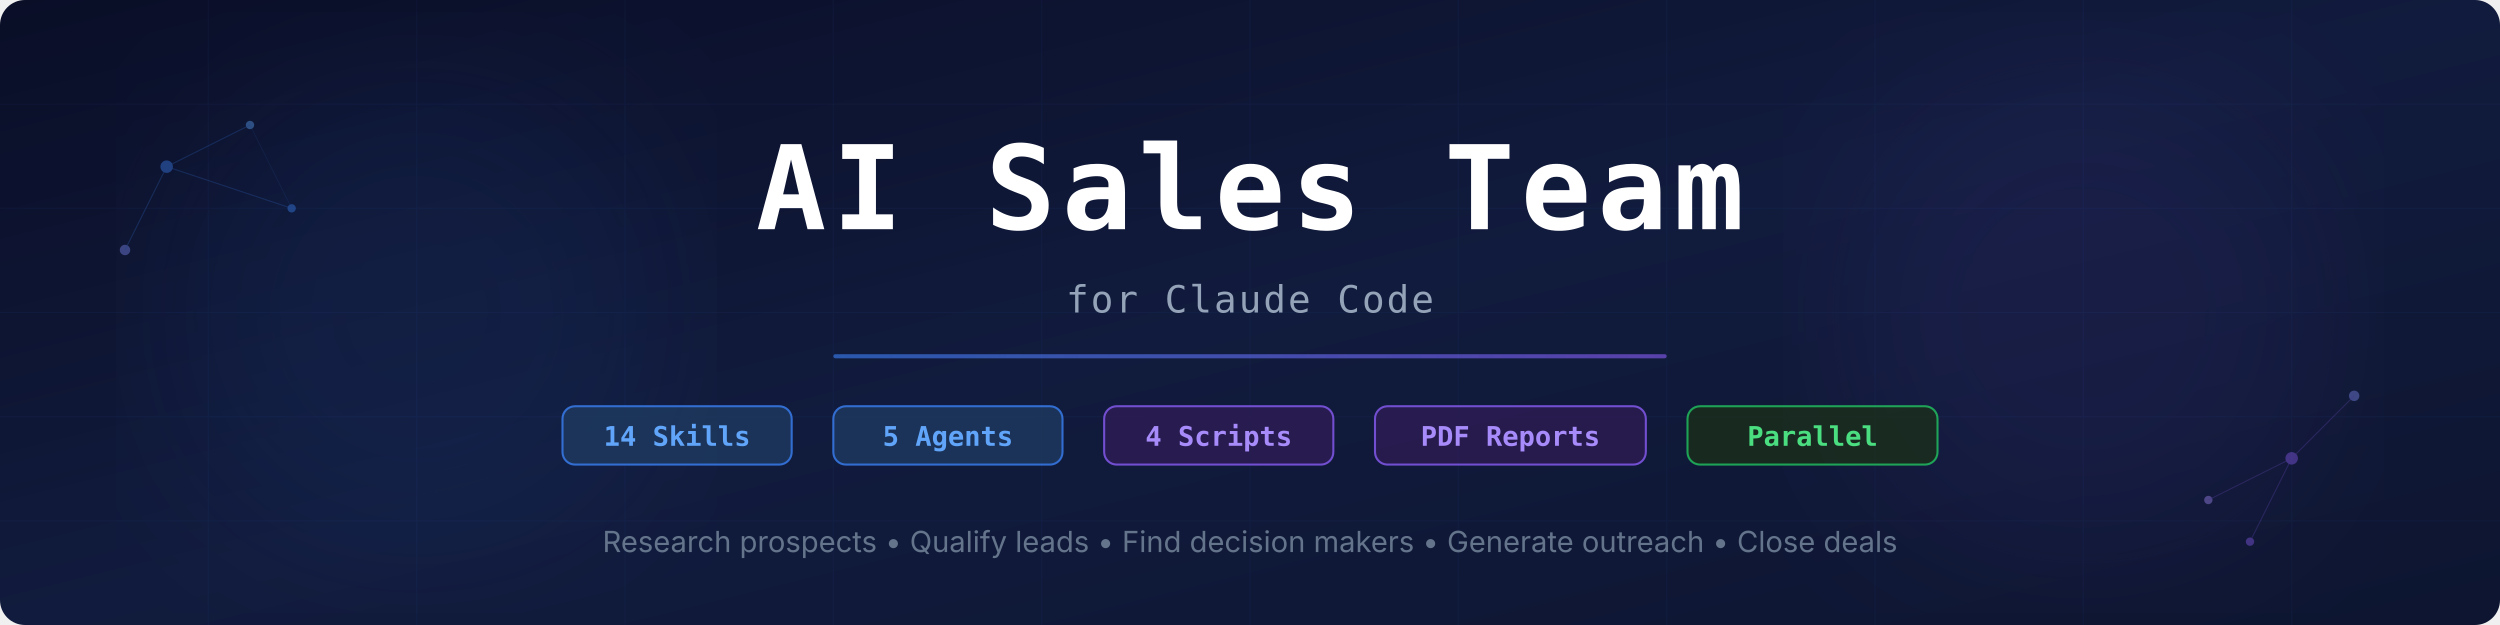
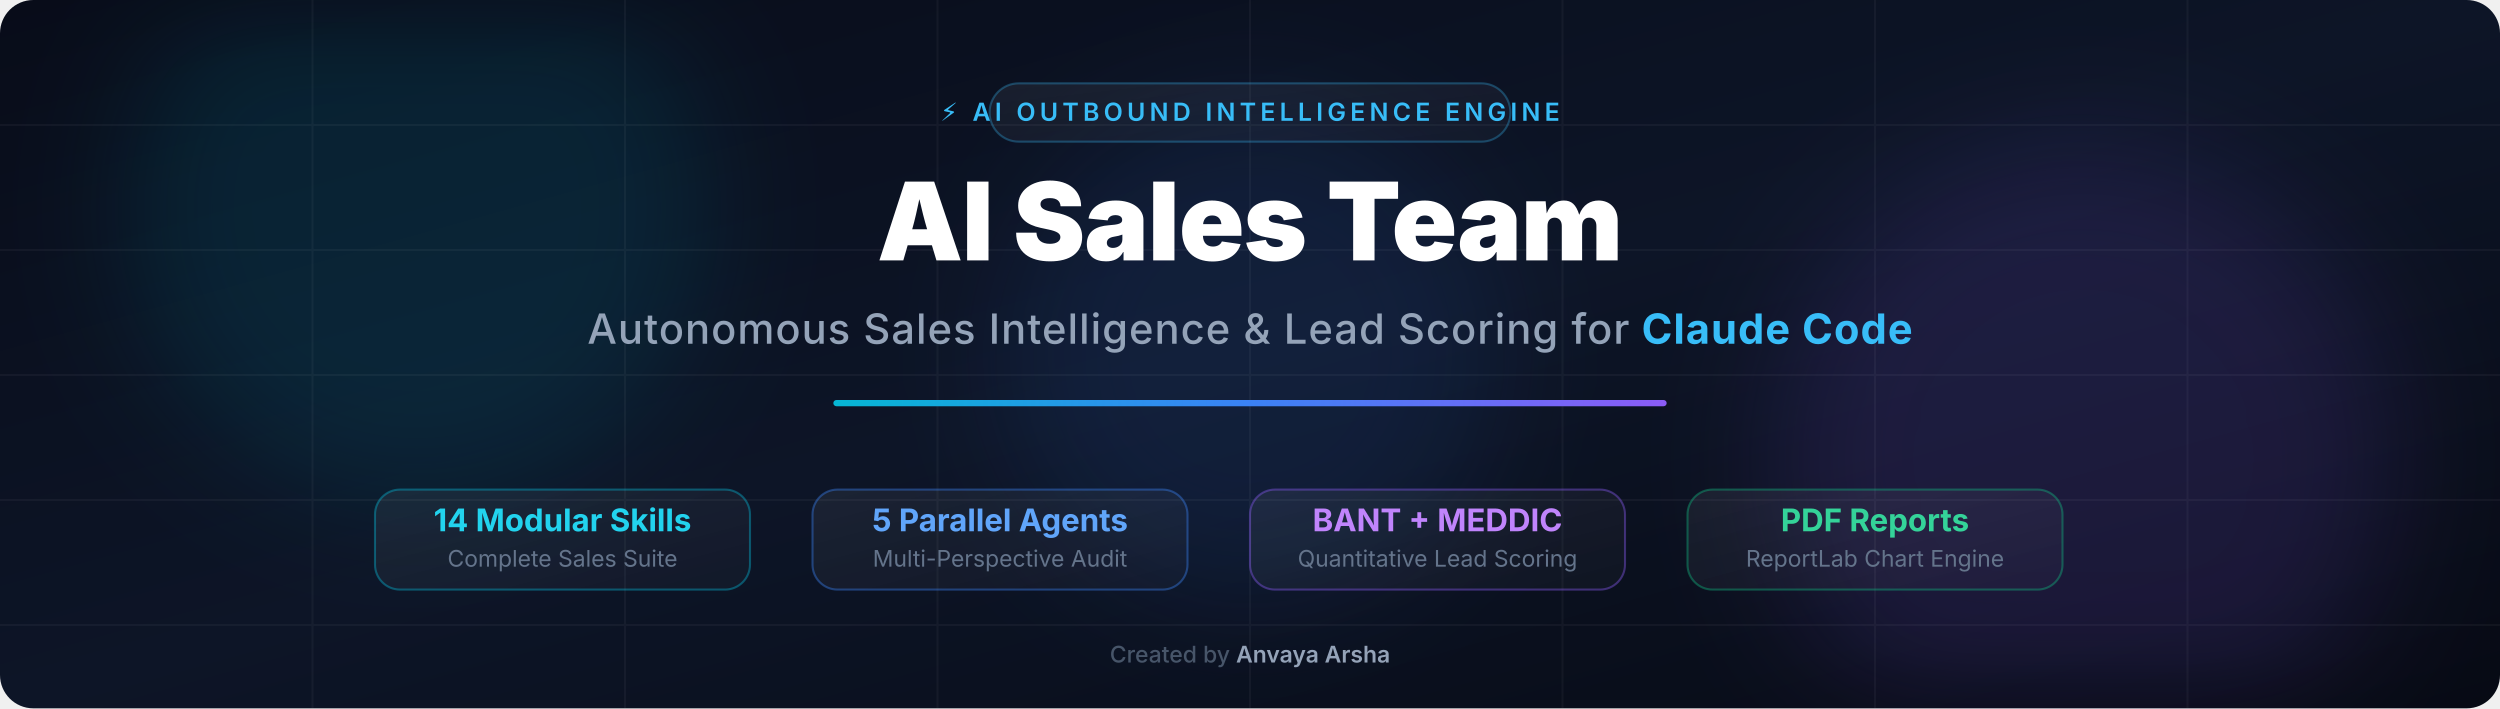
- <svg xmlns="http://www.w3.org/2000/svg" viewBox="0 0 1200 300" fill="none">
+ <svg xmlns="http://www.w3.org/2000/svg" viewBox="0 0 1200 340" fill="none">
  <defs>
    <linearGradient id="bg" x1="0%" y1="0%" x2="100%" y2="100%">
-       <stop offset="0%" style="stop-color:#0a0e27;stop-opacity:1" />
-       <stop offset="50%" style="stop-color:#111b3d;stop-opacity:1" />
-       <stop offset="100%" style="stop-color:#0d1530;stop-opacity:1" />
+       <stop offset="0%" style="stop-color:#080c19;stop-opacity:1" />
+       <stop offset="50%" style="stop-color:#0d1527;stop-opacity:1" />
+       <stop offset="100%" style="stop-color:#070a14;stop-opacity:1" />
    </linearGradient>
    <linearGradient id="accent" x1="0%" y1="0%" x2="100%" y2="0%">
-       <stop offset="0%" style="stop-color:#3b82f6;stop-opacity:1" />
+       <stop offset="0%" style="stop-color:#06b6d4;stop-opacity:1" />
+       <stop offset="50%" style="stop-color:#3b82f6;stop-opacity:1" />
      <stop offset="100%" style="stop-color:#8b5cf6;stop-opacity:1" />
    </linearGradient>
-     <linearGradient id="glow" x1="0%" y1="0%" x2="100%" y2="0%">
-       <stop offset="0%" style="stop-color:#3b82f6;stop-opacity:0.3" />
-       <stop offset="50%" style="stop-color:#8b5cf6;stop-opacity:0.15" />
-       <stop offset="100%" style="stop-color:#3b82f6;stop-opacity:0.3" />
+     <linearGradient id="cardBg" x1="0%" y1="0%" x2="100%" y2="100%">
+       <stop offset="0%" style="stop-color:#ffffff;stop-opacity:0.06" />
+       <stop offset="100%" style="stop-color:#ffffff;stop-opacity:0.02" />
    </linearGradient>
-     <filter id="blur">
-       <feGaussianBlur in="SourceGraphic" stdDeviation="40" />
-     </filter>
-     <filter id="textglow">
-       <feGaussianBlur in="SourceGraphic" stdDeviation="2" />
+     <filter id="glow" x="-20%" y="-20%" width="140%" height="140%">
+       <feGaussianBlur stdDeviation="30" result="blur" />
    </filter>
  </defs>
-   <rect width="1200" height="300" fill="url(#bg)" rx="12" />
-   <g opacity="0.05" stroke="#3b82f6" stroke-width="0.5">
-     <line x1="0" y1="50" x2="1200" y2="50" />
-     <line x1="0" y1="100" x2="1200" y2="100" />
-     <line x1="0" y1="150" x2="1200" y2="150" />
-     <line x1="0" y1="200" x2="1200" y2="200" />
-     <line x1="0" y1="250" x2="1200" y2="250" />
-     <line x1="100" y1="0" x2="100" y2="300" />
-     <line x1="200" y1="0" x2="200" y2="300" />
-     <line x1="300" y1="0" x2="300" y2="300" />
-     <line x1="400" y1="0" x2="400" y2="300" />
-     <line x1="500" y1="0" x2="500" y2="300" />
-     <line x1="600" y1="0" x2="600" y2="300" />
-     <line x1="700" y1="0" x2="700" y2="300" />
-     <line x1="800" y1="0" x2="800" y2="300" />
-     <line x1="900" y1="0" x2="900" y2="300" />
-     <line x1="1000" y1="0" x2="1000" y2="300" />
-     <line x1="1100" y1="0" x2="1100" y2="300" />
+   <rect width="1200" height="340" fill="url(#bg)" rx="16" />
+   <circle cx="200" cy="100" r="140" fill="#06b6d4" opacity="0.12" filter="url(#glow)" />
+   <circle cx="1000" cy="220" r="150" fill="#8b5cf6" opacity="0.14" filter="url(#glow)" />
+   <circle cx="600" cy="170" r="120" fill="#3b82f6" opacity="0.10" filter="url(#glow)" />
+   <g opacity="0.04" stroke="#ffffff" stroke-width="1">
+     <line x1="0" y1="60" x2="1200" y2="60" />
+     <line x1="0" y1="120" x2="1200" y2="120" />
+     <line x1="0" y1="180" x2="1200" y2="180" />
+     <line x1="0" y1="240" x2="1200" y2="240" />
+     <line x1="0" y1="300" x2="1200" y2="300" />
+     <line x1="150" y1="0" x2="150" y2="340" />
+     <line x1="300" y1="0" x2="300" y2="340" />
+     <line x1="450" y1="0" x2="450" y2="340" />
+     <line x1="600" y1="0" x2="600" y2="340" />
+     <line x1="750" y1="0" x2="750" y2="340" />
+     <line x1="900" y1="0" x2="900" y2="340" />
+     <line x1="1050" y1="0" x2="1050" y2="340" />
  </g>
-   <circle cx="200" cy="150" r="120" fill="#3b82f6" opacity="0.07" filter="url(#blur)" />
-   <circle cx="1000" cy="150" r="120" fill="#8b5cf6" opacity="0.07" filter="url(#blur)" />
-   <g opacity="0.4">
-     <circle cx="80" cy="80" r="3" fill="#3b82f6" />
-     <circle cx="120" cy="60" r="2" fill="#60a5fa" />
-     <circle cx="60" cy="120" r="2.5" fill="#818cf8" />
-     <circle cx="140" cy="100" r="2" fill="#3b82f6" />
-     <line x1="80" y1="80" x2="120" y2="60" stroke="#3b82f6" stroke-width="0.5" opacity="0.5" />
-     <line x1="80" y1="80" x2="60" y2="120" stroke="#3b82f6" stroke-width="0.5" opacity="0.5" />
-     <line x1="80" y1="80" x2="140" y2="100" stroke="#3b82f6" stroke-width="0.5" opacity="0.5" />
-     <line x1="120" y1="60" x2="140" y2="100" stroke="#3b82f6" stroke-width="0.3" opacity="0.3" />
-     <circle cx="1100" cy="220" r="3" fill="#8b5cf6" />
-     <circle cx="1060" cy="240" r="2" fill="#a78bfa" />
-     <circle cx="1130" cy="190" r="2.5" fill="#818cf8" />
-     <circle cx="1080" cy="260" r="2" fill="#8b5cf6" />
-     <line x1="1100" y1="220" x2="1060" y2="240" stroke="#8b5cf6" stroke-width="0.5" opacity="0.5" />
-     <line x1="1100" y1="220" x2="1130" y2="190" stroke="#8b5cf6" stroke-width="0.5" opacity="0.5" />
-     <line x1="1100" y1="220" x2="1080" y2="260" stroke="#8b5cf6" stroke-width="0.5" opacity="0.5" />
-   </g>
-   <text x="600" y="110" font-family="'SF Mono', 'Fira Code', 'Cascadia Code', Consolas, monospace" font-size="56" font-weight="bold" fill="white" text-anchor="middle" letter-spacing="3">
+   <rect x="475" y="40" width="250" height="28" rx="14" fill="url(#cardBg)" stroke="#38bdf8" stroke-opacity="0.3" stroke-width="1" />
+   <text x="600" y="58" font-family="'Inter', system-ui, sans-serif" font-size="12" font-weight="600" fill="#38bdf8" text-anchor="middle" letter-spacing="2">
+     ⚡ AI OUTBOUND INTELLIGENCE ENGINE
+   </text>
+   <text x="600" y="125" font-family="'Inter', system-ui, sans-serif" font-size="52" font-weight="900" fill="#ffffff" text-anchor="middle" letter-spacing="-0.5">
    AI Sales Team
  </text>
-   <text x="600" y="150" font-family="'SF Mono', 'Fira Code', 'Cascadia Code', Consolas, monospace" font-size="18" fill="#94a3b8" text-anchor="middle" letter-spacing="1">
-     for Claude Code
+   <text x="600" y="165" font-family="'Inter', system-ui, sans-serif" font-size="20" font-weight="500" fill="#94a3b8" text-anchor="middle" letter-spacing="0.5">
+     Autonomous Sales Intelligence &amp; Lead Scoring for <tspan fill="#38bdf8" font-weight="700">Claude Code</tspan>
  </text>
-   <rect x="400" y="170" width="400" height="2" fill="url(#accent)" rx="1" opacity="0.6" />
-   <g font-family="'SF Mono', 'Fira Code', 'Cascadia Code', Consolas, monospace" font-size="13">
-     <rect x="270" y="195" width="110" height="28" rx="6" fill="#1e3a5f" stroke="#3b82f6" stroke-width="1" opacity="0.8" />
-     <text x="325" y="214" fill="#60a5fa" text-anchor="middle" font-weight="600">14 Skills</text>
-     <rect x="400" y="195" width="110" height="28" rx="6" fill="#1e3a5f" stroke="#3b82f6" stroke-width="1" opacity="0.8" />
-     <text x="455" y="214" fill="#60a5fa" text-anchor="middle" font-weight="600">5 Agents</text>
-     <rect x="530" y="195" width="110" height="28" rx="6" fill="#2d1b54" stroke="#8b5cf6" stroke-width="1" opacity="0.8" />
-     <text x="585" y="214" fill="#a78bfa" text-anchor="middle" font-weight="600">4 Scripts</text>
-     <rect x="660" y="195" width="130" height="28" rx="6" fill="#2d1b54" stroke="#8b5cf6" stroke-width="1" opacity="0.8" />
-     <text x="725" y="214" fill="#a78bfa" text-anchor="middle" font-weight="600">PDF Reports</text>
-     <rect x="810" y="195" width="120" height="28" rx="6" fill="#1a2e1a" stroke="#22c55e" stroke-width="1" opacity="0.8" />
-     <text x="870" y="214" fill="#4ade80" text-anchor="middle" font-weight="600">Parallel</text>
-   </g>
-   <text x="600" y="265" font-family="'Inter', 'Segoe UI', system-ui, sans-serif" font-size="14" fill="#64748b" text-anchor="middle">
-     Research prospects • Qualify leads • Find decision makers • Generate outreach • Close deals
+   <rect x="400" y="192" width="400" height="3" rx="1.5" fill="url(#accent)" />
+   <rect x="180" y="235" width="180" height="48" rx="12" fill="url(#cardBg)" stroke="#06b6d4" stroke-opacity="0.4" stroke-width="1" />
+   <text x="270" y="255" font-family="'Inter', system-ui, sans-serif" font-size="15" font-weight="700" fill="#22d3ee" text-anchor="middle">14 Modular Skills</text>
+   <text x="270" y="272" font-family="'Inter', system-ui, sans-serif" font-size="11" font-weight="400" fill="#64748b" text-anchor="middle">Complete Sales Suite</text>
+   <rect x="390" y="235" width="180" height="48" rx="12" fill="url(#cardBg)" stroke="#3b82f6" stroke-opacity="0.4" stroke-width="1" />
+   <text x="480" y="255" font-family="'Inter', system-ui, sans-serif" font-size="15" font-weight="700" fill="#60a5fa" text-anchor="middle">5 Parallel Agents</text>
+   <text x="480" y="272" font-family="'Inter', system-ui, sans-serif" font-size="11" font-weight="400" fill="#64748b" text-anchor="middle">Multi-Perspective Audit</text>
+   <rect x="600" y="235" width="180" height="48" rx="12" fill="url(#cardBg)" stroke="#8b5cf6" stroke-opacity="0.4" stroke-width="1" />
+   <text x="690" y="255" font-family="'Inter', system-ui, sans-serif" font-size="15" font-weight="700" fill="#c084fc" text-anchor="middle">BANT + MEDDIC</text>
+   <text x="690" y="272" font-family="'Inter', system-ui, sans-serif" font-size="11" font-weight="400" fill="#64748b" text-anchor="middle">Quantitative Lead Scoring</text>
+   <rect x="810" y="235" width="180" height="48" rx="12" fill="url(#cardBg)" stroke="#10b981" stroke-opacity="0.4" stroke-width="1" />
+   <text x="900" y="255" font-family="'Inter', system-ui, sans-serif" font-size="15" font-weight="700" fill="#34d399" text-anchor="middle">PDF Reports</text>
+   <text x="900" y="272" font-family="'Inter', system-ui, sans-serif" font-size="11" font-weight="400" fill="#64748b" text-anchor="middle">ReportLab Chart Engine</text>
+   <text x="600" y="318" font-family="'Inter', system-ui, sans-serif" font-size="11" font-weight="500" fill="#475569" text-anchor="middle">
+     Created by <tspan fill="#94a3b8" font-weight="600">Anvaya Arsha</tspan>
  </text>
</svg>
